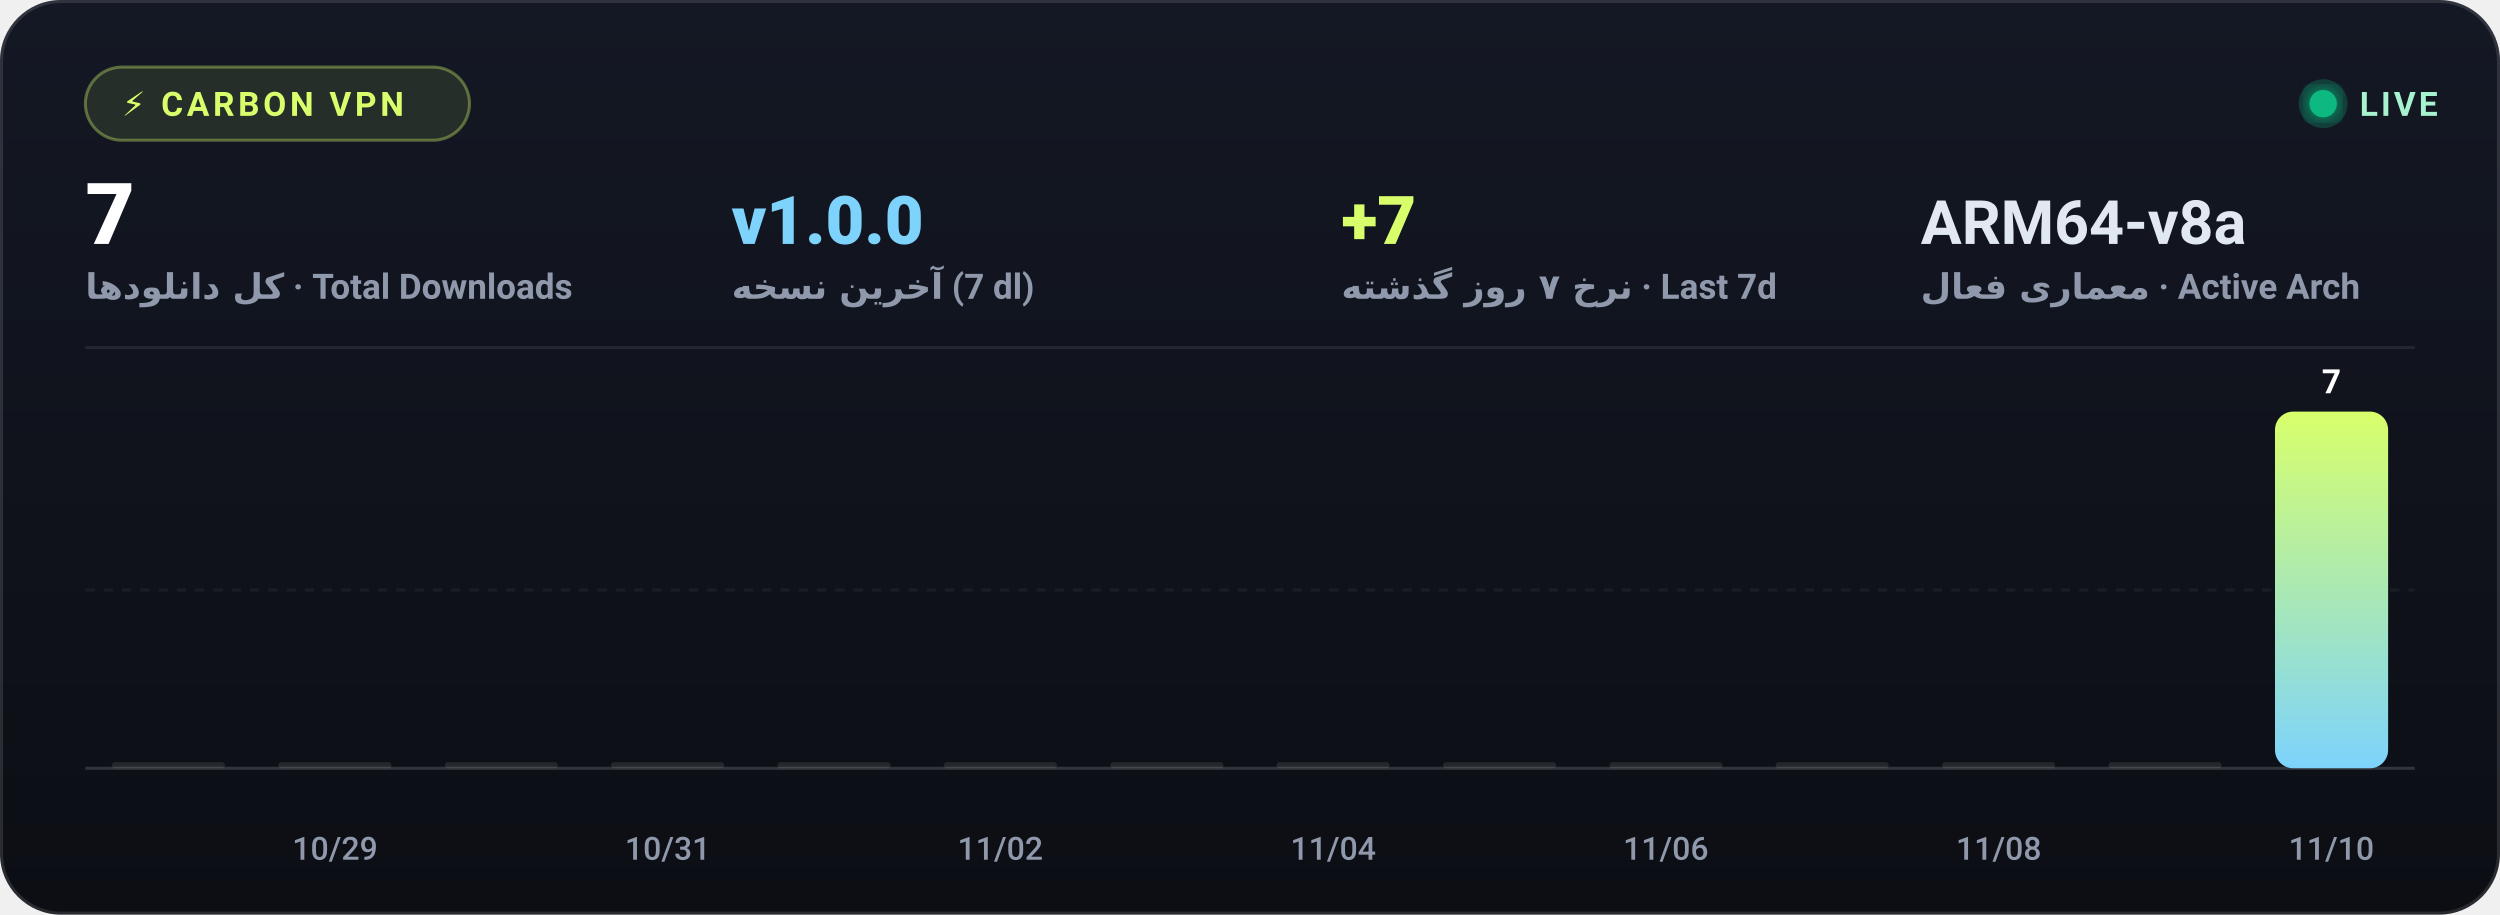
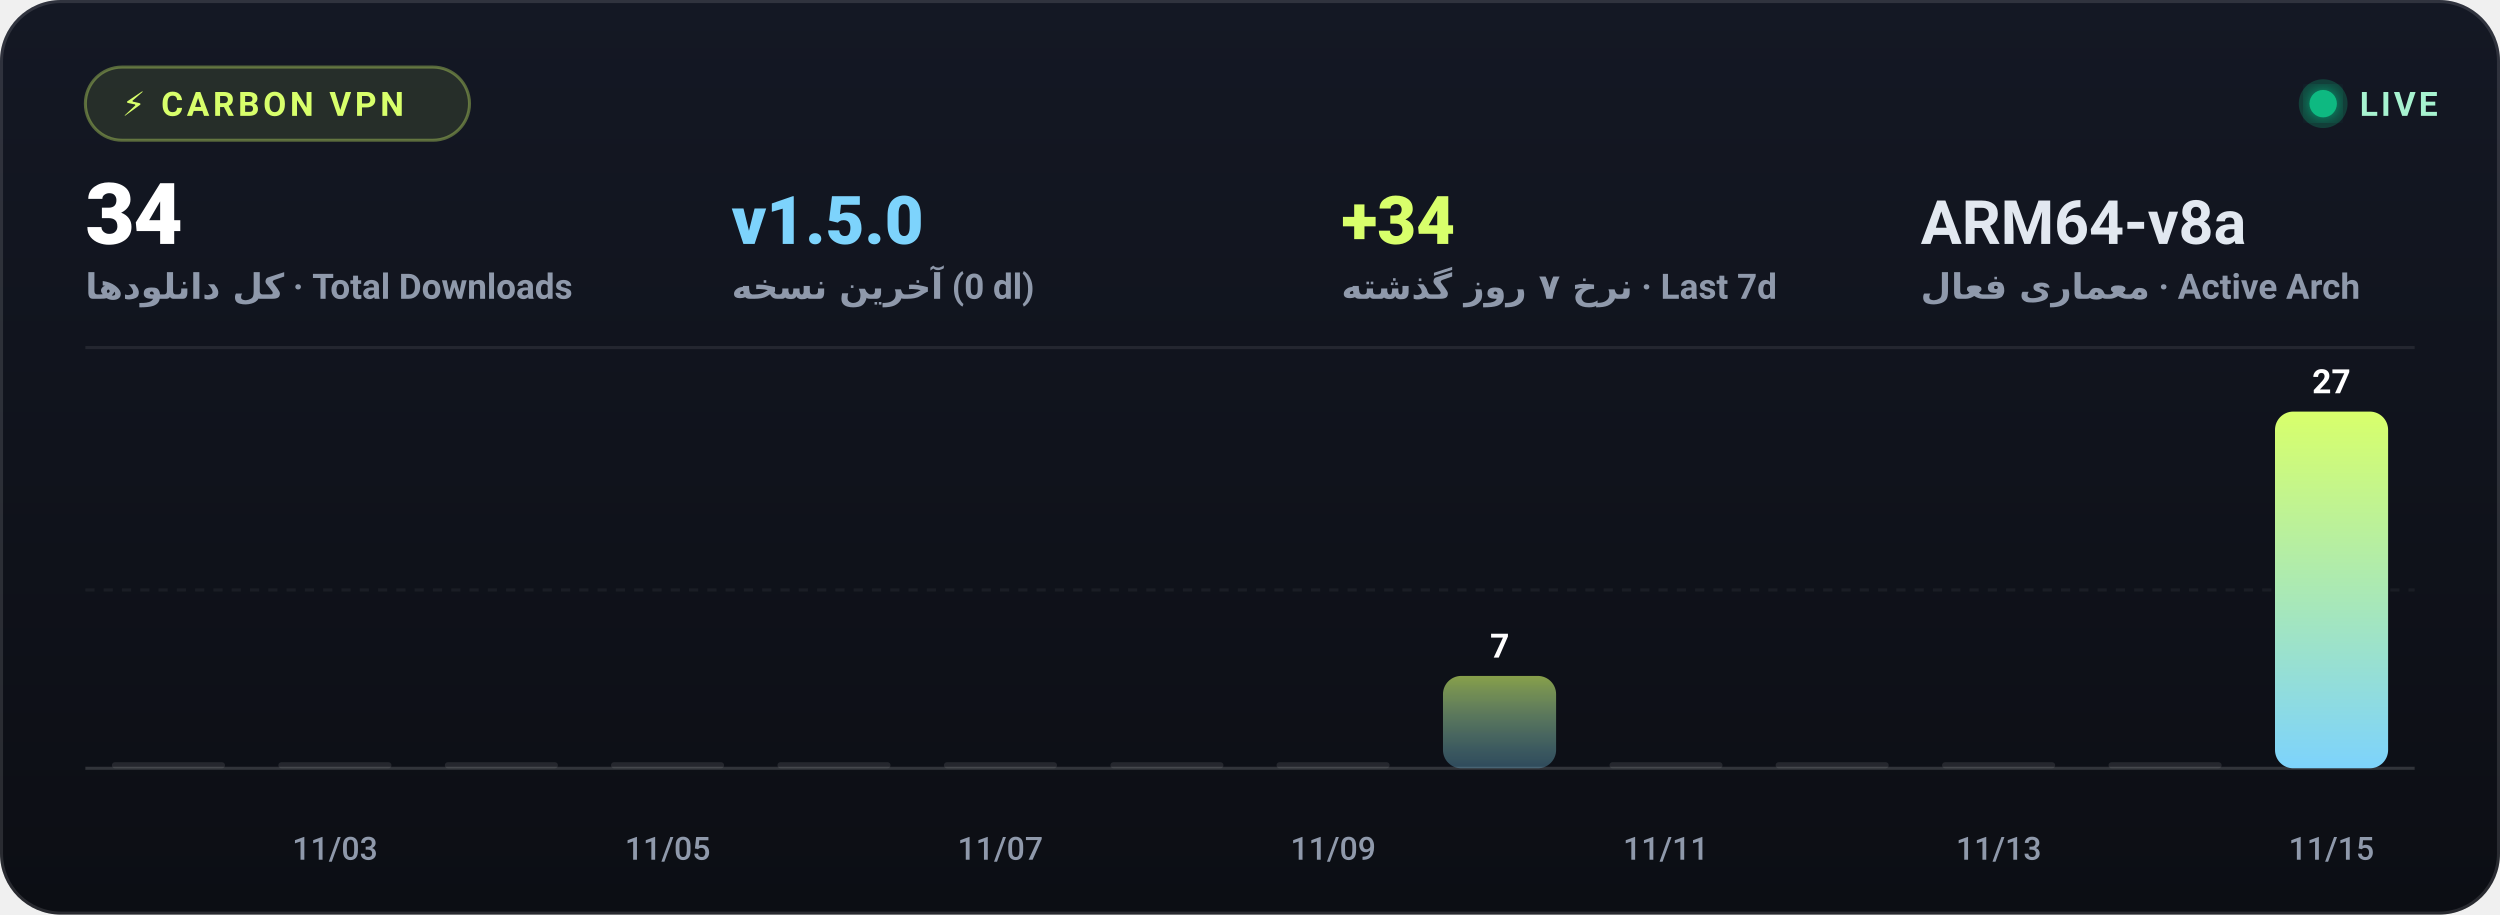
<svg xmlns="http://www.w3.org/2000/svg" viewBox="0 0 820 300" width="820" height="300" role="img" aria-label="Carbon VPN Download Analytics">
  <defs>
    <linearGradient id="cardBg" x1="0" y1="0" x2="0" y2="1">
      <stop offset="0%" stop-color="#141824" />
      <stop offset="100%" stop-color="#0c0e14" />
    </linearGradient>
    <linearGradient id="barGrad" x1="0" y1="0" x2="0" y2="1">
      <stop offset="0%" stop-color="#d8ff6b" />
      <stop offset="100%" stop-color="#7dd3fc" />
    </linearGradient>
    <linearGradient id="barGradPast" x1="0" y1="0" x2="0" y2="1">
      <stop offset="0%" stop-color="#d8ff6b" stop-opacity="0.6" />
      <stop offset="100%" stop-color="#7dd3fc" stop-opacity="0.3" />
    </linearGradient>
    <filter id="glow" x="-20%" y="-20%" width="140%" height="140%">
      <feGaussianBlur stdDeviation="3" result="glow" />
      <feComposite in="SourceGraphic" in2="glow" operator="over" />
    </filter>
  </defs>
  <rect width="820" height="300" rx="20" fill="url(#cardBg)" />
  <rect x="0.5" y="0.5" width="819" height="299" rx="19.5" fill="none" stroke="#ffffff" stroke-opacity="0.12" />
  <g font-family="-apple-system,BlinkMacSystemFont,'Segoe UI',Roboto,Helvetica,Arial,sans-serif">
    <rect x="28" y="22" width="126" height="24" rx="12" fill="#d8ff6b" fill-opacity="0.1" stroke="#d8ff6b" stroke-opacity="0.35" />
    <text x="40" y="38" fill="#d8ff6b" font-size="11" font-weight="700" letter-spacing="1.2">⚡ CARBON VPN</text>
    <circle cx="762" cy="34" r="4.5" fill="#10b981" filter="url(#glow)" />
    <circle cx="762" cy="34" r="8" fill="#10b981" fill-opacity="0.25" />
    <text x="774" y="38" fill="#a7f3d0" font-size="11" font-weight="700" letter-spacing="1">LIVE</text>
-     <text x="28" y="80" fill="#ffffff" font-size="28" font-weight="800" letter-spacing="-0.5">7</text>
+     <text x="28" y="80" fill="#ffffff" font-size="28" font-weight="800" letter-spacing="-0.5">34</text>
    <text x="28" y="98" fill="#8f99ab" font-size="11.5" font-weight="600">کل دانلودها · Total Downloads</text>
-     <text x="240" y="80" fill="#7dd3fc" font-size="22" font-weight="800">v1.0.0</text>
-     <text x="240" y="98" fill="#8f99ab" font-size="11.5" font-weight="600">آخرین نسخه (7 dl)</text>
-     <text x="440" y="80" fill="#d8ff6b" font-size="22" font-weight="800">+7</text>
+     <text x="240" y="80" fill="#7dd3fc" font-size="22" font-weight="800">v1.5.0</text>
+     <text x="240" y="98" fill="#8f99ab" font-size="11.5" font-weight="600">آخرین نسخه (0 dl)</text>
+     <text x="440" y="80" fill="#d8ff6b" font-size="22" font-weight="800">+34</text>
    <text x="440" y="98" fill="#8f99ab" font-size="11.5" font-weight="600">نرخ ۷ روز گذشته · Last 7d</text>
    <text x="630" y="80" fill="#e2e8f0" font-size="20" font-weight="700">ARM64-v8a</text>
    <text x="630" y="98" fill="#8f99ab" font-size="11.5" font-weight="600">معماری فعال · Active Arch</text>
    <line x1="28" y1="114" x2="792" y2="114" stroke="#ffffff" stroke-opacity="0.08" stroke-width="1" />
    <line x1="28" y1="252" x2="792" y2="252" stroke="#ffffff" stroke-opacity="0.15" stroke-width="1" />
    <line x1="28" y1="193.5" x2="792" y2="193.5" stroke="#ffffff" stroke-opacity="0.05" stroke-width="1" stroke-dasharray="3 3" />
    <rect x="36.7" y="250.0" width="37.1" height="2" rx="1" fill="#ffffff" fill-opacity="0.1" />
    <rect x="91.3" y="250.0" width="37.1" height="2" rx="1" fill="#ffffff" fill-opacity="0.1" />
-     <text x="109.9" y="282" fill="#8f99ab" font-size="10.5" font-weight="500" text-anchor="middle">10/29</text>
+     <text x="109.9" y="282" fill="#8f99ab" font-size="10.5" font-weight="500" text-anchor="middle">11/03</text>
    <rect x="145.9" y="250.0" width="37.1" height="2" rx="1" fill="#ffffff" fill-opacity="0.1" />
    <rect x="200.4" y="250.0" width="37.1" height="2" rx="1" fill="#ffffff" fill-opacity="0.1" />
-     <text x="219.0" y="282" fill="#8f99ab" font-size="10.5" font-weight="500" text-anchor="middle">10/31</text>
+     <text x="219.0" y="282" fill="#8f99ab" font-size="10.5" font-weight="500" text-anchor="middle">11/05</text>
    <rect x="255.0" y="250.0" width="37.1" height="2" rx="1" fill="#ffffff" fill-opacity="0.1" />
    <rect x="309.6" y="250.0" width="37.1" height="2" rx="1" fill="#ffffff" fill-opacity="0.1" />
-     <text x="328.1" y="282" fill="#8f99ab" font-size="10.5" font-weight="500" text-anchor="middle">11/02</text>
+     <text x="328.1" y="282" fill="#8f99ab" font-size="10.5" font-weight="500" text-anchor="middle">11/07</text>
    <rect x="364.2" y="250.0" width="37.1" height="2" rx="1" fill="#ffffff" fill-opacity="0.1" />
    <rect x="418.7" y="250.0" width="37.1" height="2" rx="1" fill="#ffffff" fill-opacity="0.1" />
-     <text x="437.3" y="282" fill="#8f99ab" font-size="10.5" font-weight="500" text-anchor="middle">11/04</text>
-     <rect x="473.3" y="250.0" width="37.1" height="2" rx="1" fill="#ffffff" fill-opacity="0.1" />
+     <text x="437.3" y="282" fill="#8f99ab" font-size="10.5" font-weight="500" text-anchor="middle">11/09</text>
+     <rect x="473.3" y="221.7" width="37.1" height="30.3" rx="6" fill="url(#barGradPast)" />
+     <text x="491.9" y="215.7" fill="#ffffff" font-size="11" font-weight="700" text-anchor="middle">7</text>
    <rect x="527.9" y="250.0" width="37.1" height="2" rx="1" fill="#ffffff" fill-opacity="0.1" />
-     <text x="546.4" y="282" fill="#8f99ab" font-size="10.5" font-weight="500" text-anchor="middle">11/06</text>
+     <text x="546.4" y="282" fill="#8f99ab" font-size="10.5" font-weight="500" text-anchor="middle">11/11</text>
    <rect x="582.4" y="250.0" width="37.1" height="2" rx="1" fill="#ffffff" fill-opacity="0.1" />
    <rect x="637.0" y="250.0" width="37.1" height="2" rx="1" fill="#ffffff" fill-opacity="0.1" />
-     <text x="655.6" y="282" fill="#8f99ab" font-size="10.5" font-weight="500" text-anchor="middle">11/08</text>
+     <text x="655.6" y="282" fill="#8f99ab" font-size="10.5" font-weight="500" text-anchor="middle">11/13</text>
    <rect x="691.6" y="250.0" width="37.1" height="2" rx="1" fill="#ffffff" fill-opacity="0.1" />
    <rect x="746.2" y="135.0" width="37.1" height="117.0" rx="6" fill="url(#barGrad)" />
-     <text x="764.7" y="129.0" fill="#ffffff" font-size="11" font-weight="700" text-anchor="middle">7</text>
-     <text x="764.7" y="282" fill="#8f99ab" font-size="10.5" font-weight="500" text-anchor="middle">11/10</text>
+     <text x="764.7" y="129.0" fill="#ffffff" font-size="11" font-weight="700" text-anchor="middle">27</text>
+     <text x="764.7" y="282" fill="#8f99ab" font-size="10.5" font-weight="500" text-anchor="middle">11/15</text>
  </g>
</svg>
